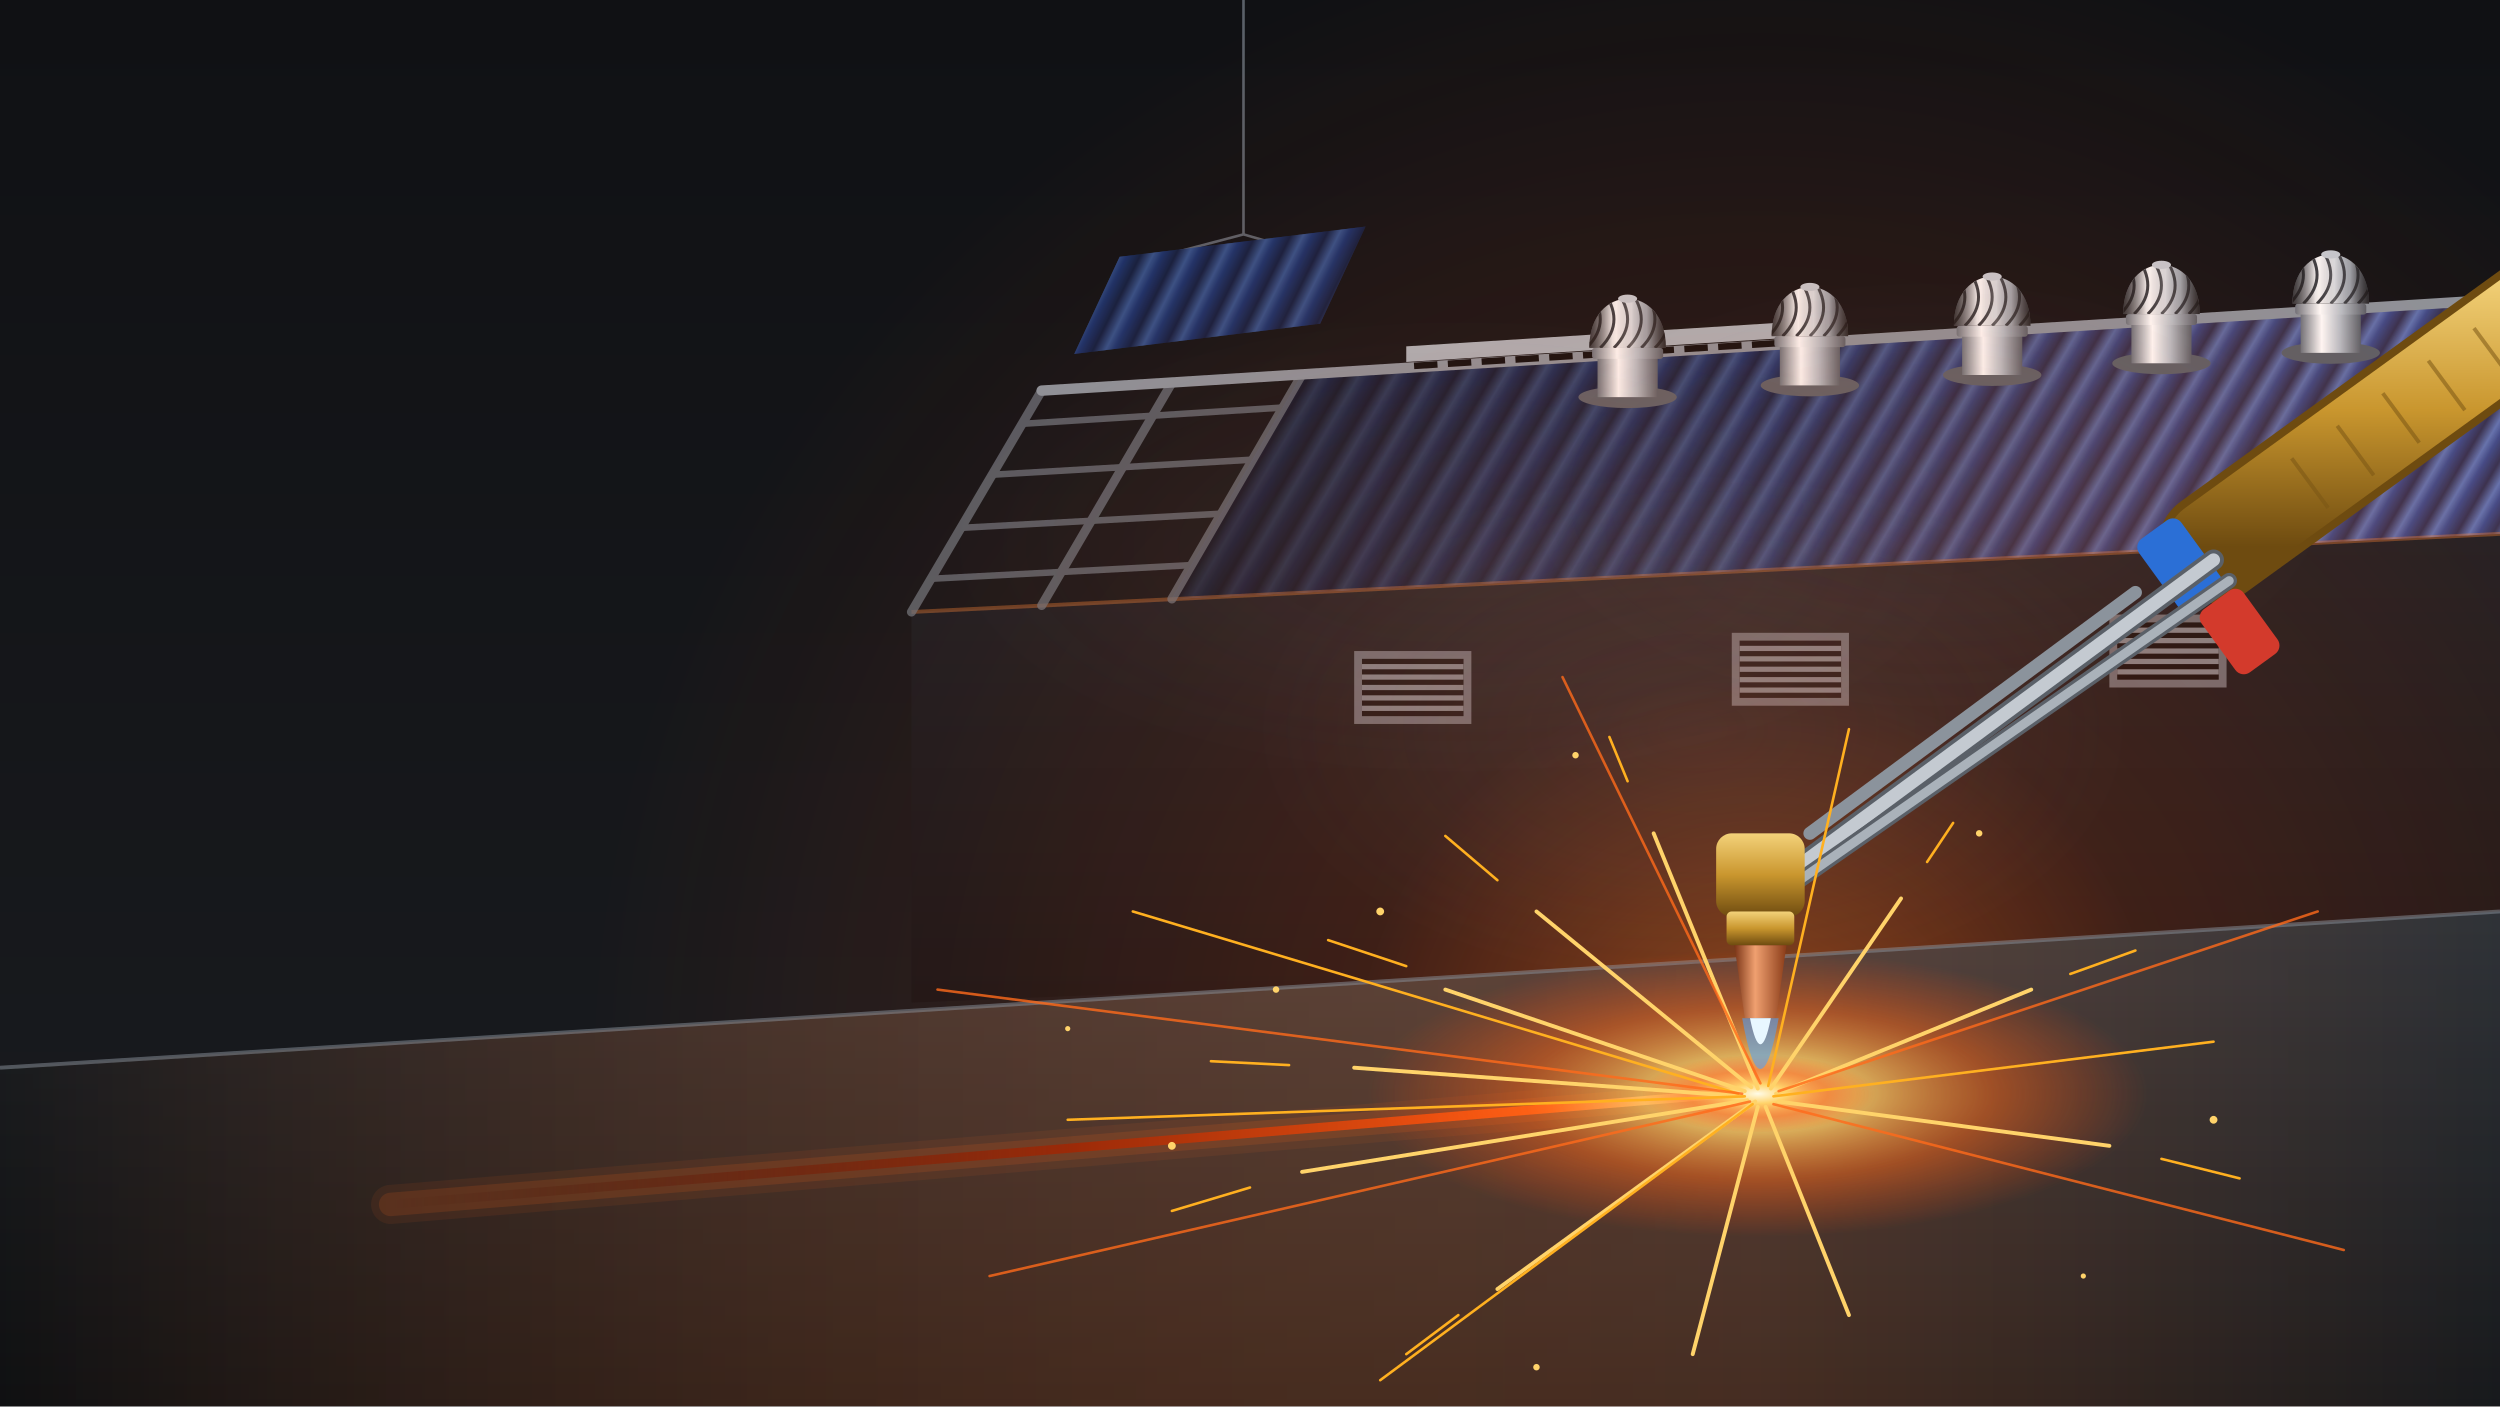
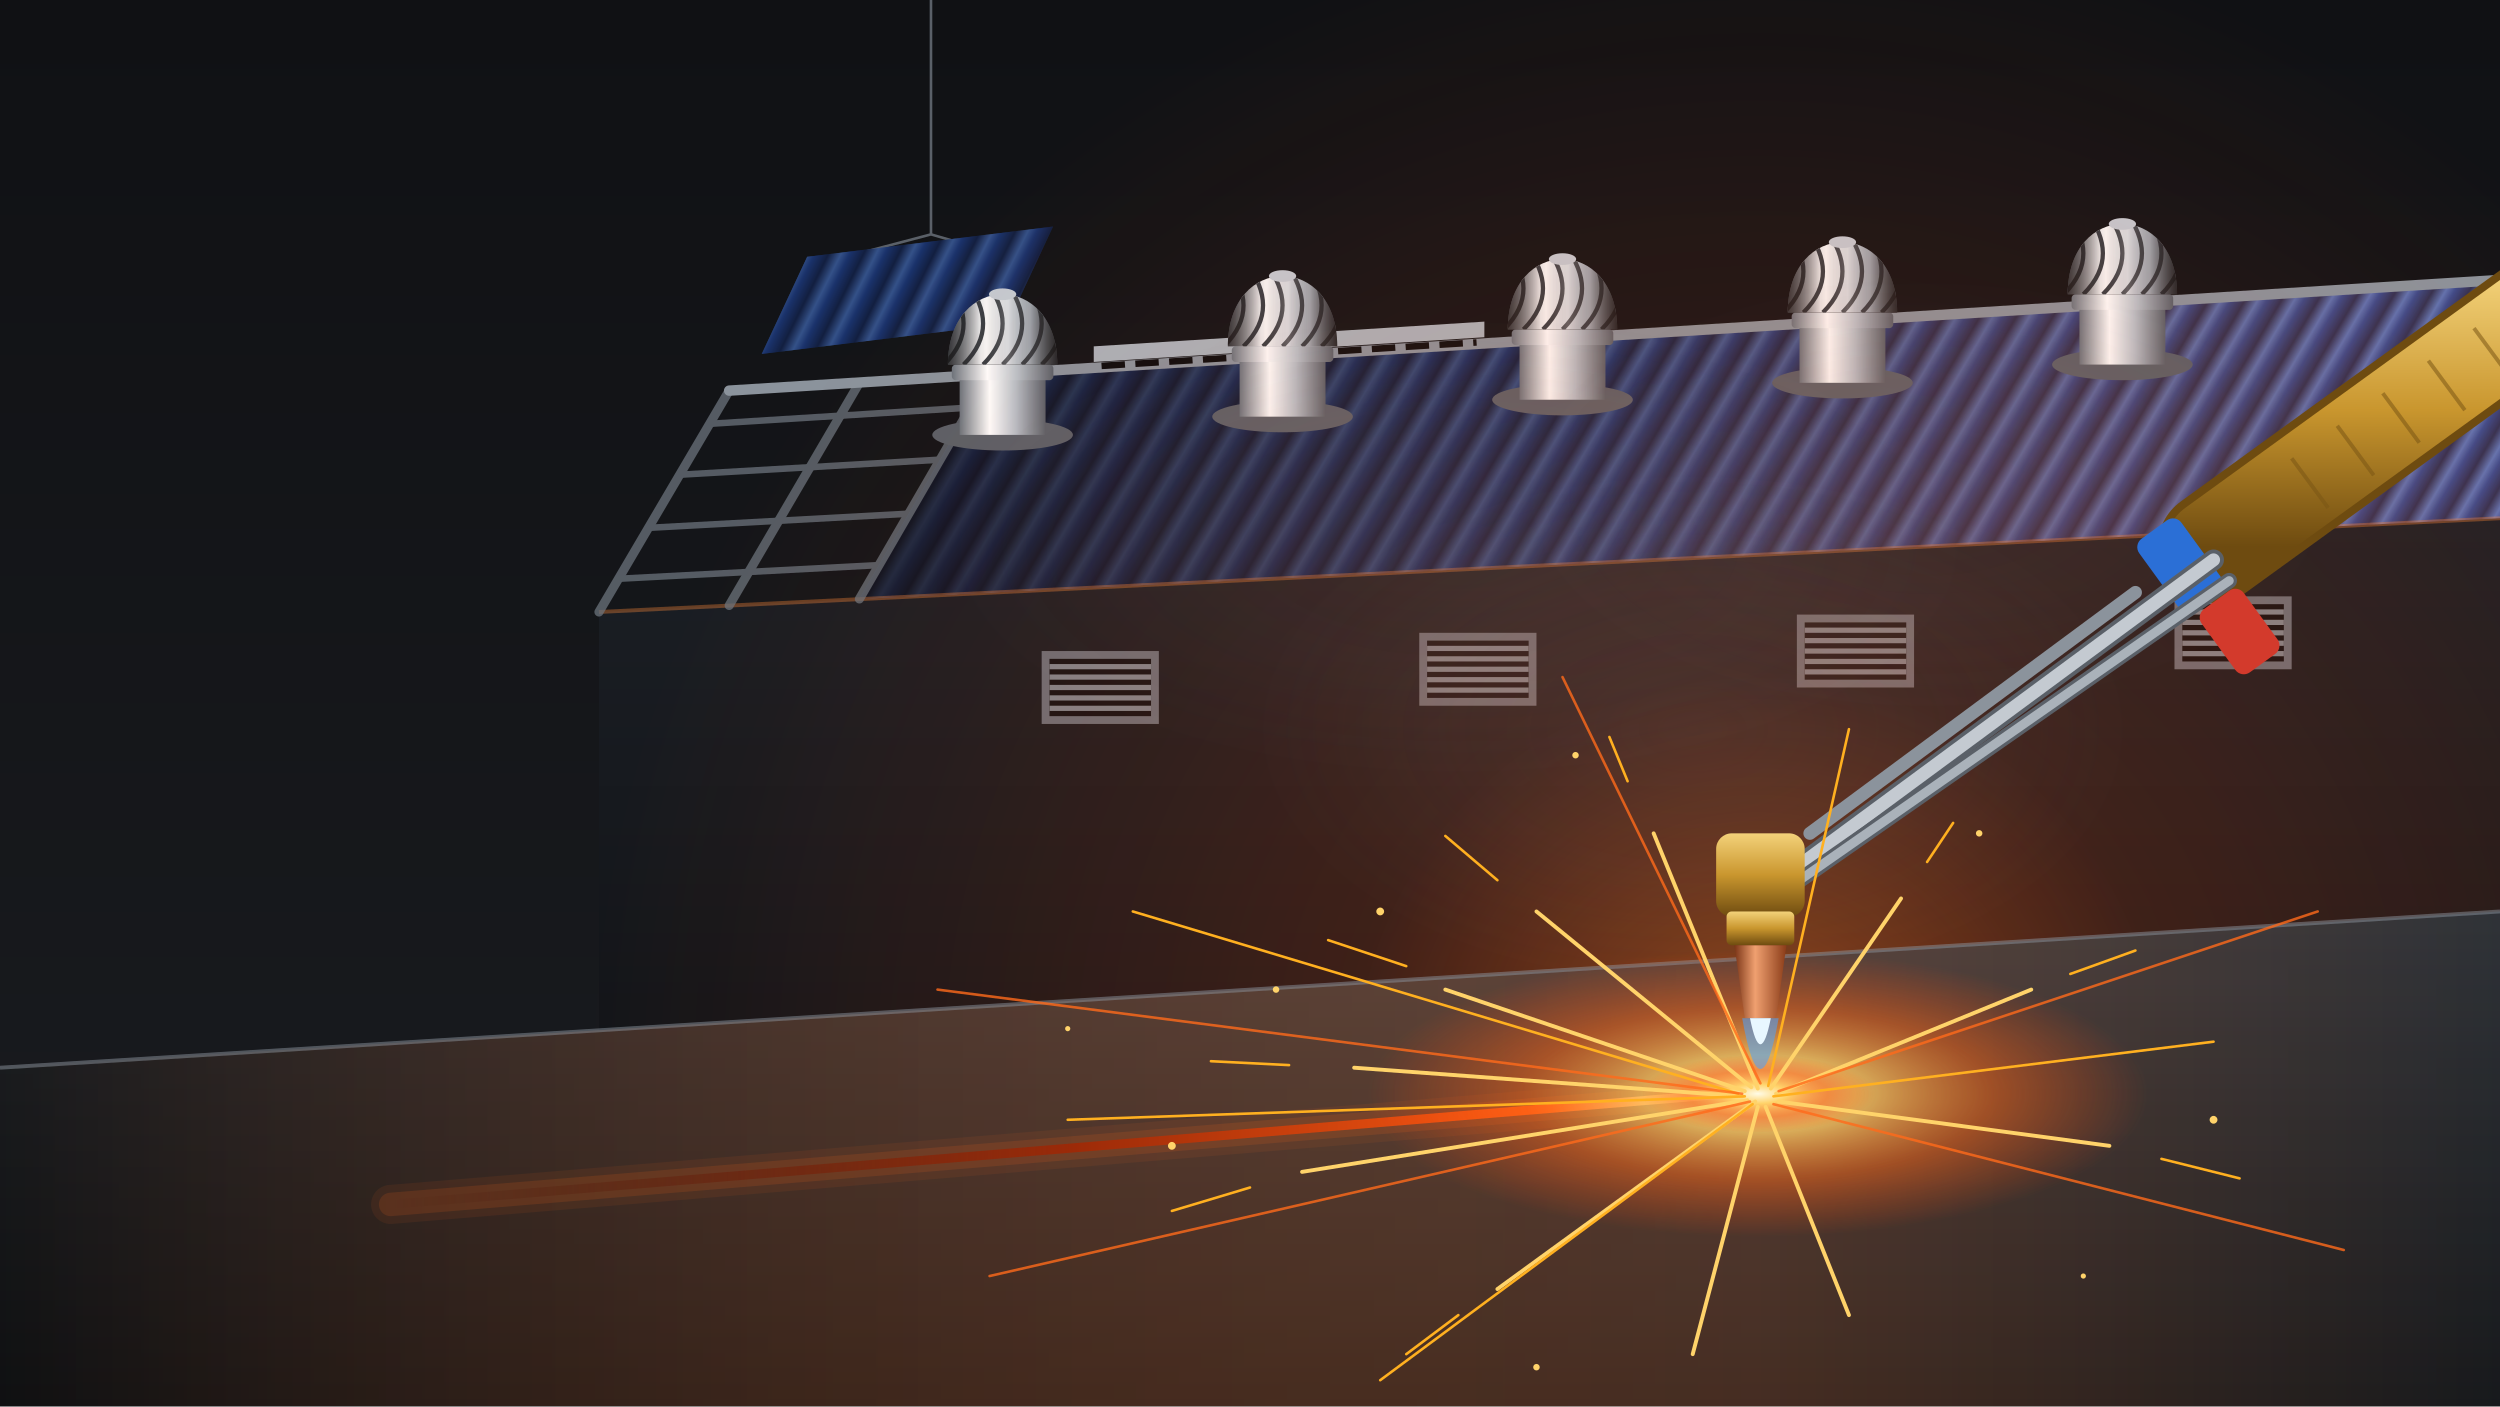
<svg xmlns="http://www.w3.org/2000/svg" viewBox="0 0 1920 1080" width="1920" height="1080">
  <style>
  .vanes{animation:turbo-spin .7s linear infinite}
  @keyframes turbo-spin{to{transform:translateX(10px)}}
  @media (prefers-reduced-motion: reduce){.vanes{animation:none}}
</style>
  <defs>
    <linearGradient id="bg" x1="0" y1="0" x2="0" y2="1">
      <stop offset="0" stop-color="#101114" />
      <stop offset="1" stop-color="#1a1c20" />
    </linearGradient>
    <radialGradient id="glow" cx="1350" cy="830" r="900" gradientUnits="userSpaceOnUse">
      <stop offset="0" stop-color="#ff7a1f" stop-opacity=".55" />
      <stop offset=".35" stop-color="#ff4d0d" stop-opacity=".18" />
      <stop offset="1" stop-color="#ff4d0d" stop-opacity="0" />
    </radialGradient>
    <radialGradient id="hot" cx=".5" cy=".5" r=".5">
      <stop offset="0" stop-color="#fffbe6" />
      <stop offset=".25" stop-color="#ffd36a" />
      <stop offset=".6" stop-color="#ff6a1a" stop-opacity=".6" />
      <stop offset="1" stop-color="#ff4d0d" stop-opacity="0" />
    </radialGradient>
    <linearGradient id="plate" x1="0" y1="0" x2="0" y2="1">
      <stop offset="0" stop-color="#3a3f46" />
      <stop offset="1" stop-color="#1c1f23" />
    </linearGradient>
    <linearGradient id="plateSheen" x1="0" y1="0" x2="1" y2="0">
      <stop offset="0" stop-color="#000" stop-opacity=".5" />
      <stop offset=".7" stop-color="#ff6a1a" stop-opacity=".18" />
      <stop offset="1" stop-color="#000" stop-opacity=".2" />
    </linearGradient>
    <linearGradient id="kerf" x1="300" y1="0" x2="1350" y2="0" gradientUnits="userSpaceOnUse">
      <stop offset="0" stop-color="#3a0d05" stop-opacity="0" />
      <stop offset=".5" stop-color="#9c2a08" />
      <stop offset=".85" stop-color="#ff5a12" />
      <stop offset="1" stop-color="#fff1b0" />
    </linearGradient>
    <linearGradient id="brass" x1="0" y1="0" x2="0" y2="1">
      <stop offset="0" stop-color="#f3d27a" />
      <stop offset=".5" stop-color="#c9962e" />
      <stop offset="1" stop-color="#6e4b10" />
    </linearGradient>
    <linearGradient id="copper" x1="0" y1="0" x2="1" y2="0">
      <stop offset="0" stop-color="#7a3416" />
      <stop offset=".4" stop-color="#f0a070" />
      <stop offset="1" stop-color="#8a3c18" />
    </linearGradient>
    <linearGradient id="rib" x1="0" y1="0" x2="1" y2="0">
      <stop offset="0" stop-color="#16295a" />
      <stop offset=".35" stop-color="#4a76c9" />
      <stop offset=".6" stop-color="#22479c" />
      <stop offset="1" stop-color="#16295a" />
    </linearGradient>
    <pattern id="roof" width="28" height="10" patternUnits="userSpaceOnUse" patternTransform="skewX(-30.5)">
      <rect width="28" height="10" fill="url(#rib)" />
    </pattern>
    <linearGradient id="roofShade" x1="0" y1="0" x2="1" y2="0">
      <stop offset="0" stop-color="#0b0c0e" stop-opacity=".75" />
      <stop offset=".45" stop-color="#0b0c0e" stop-opacity=".35" />
      <stop offset="1" stop-color="#ff6a1a" stop-opacity=".12" />
    </linearGradient>
    <linearGradient id="wall" x1="0" y1="0" x2="0" y2="1">
      <stop offset="0" stop-color="#1b1f25" />
      <stop offset="1" stop-color="#121418" />
    </linearGradient>
    <linearGradient id="tsteel" x1="0" y1="0" x2="1" y2="0">
      <stop offset="0" stop-color="#6b737c" />
      <stop offset=".35" stop-color="#ffffff" />
      <stop offset=".65" stop-color="#b8c0c8" />
      <stop offset="1" stop-color="#5a6068" />
    </linearGradient>
    <clipPath id="domeClip">
      <path d="M-28 -36 C-28 -84 28 -84 28 -36 Z" />
    </clipPath>
    <linearGradient id="domeShade" x1="0" y1="0" x2="1" y2="0">
      <stop offset="0" stop-color="#000" stop-opacity=".55" />
      <stop offset=".3" stop-color="#000" stop-opacity="0" />
      <stop offset=".55" stop-color="#fff" stop-opacity=".18" />
      <stop offset=".75" stop-color="#000" stop-opacity="0" />
      <stop offset="1" stop-color="#000" stop-opacity=".6" />
    </linearGradient>
    <g id="turbo">
      <ellipse cx="0" cy="0" rx="36" ry="8" fill="#5a6068" />
      <rect x="-22" y="-30" width="44" height="30" fill="url(#tsteel)" />
      <rect x="-26" y="-36" width="52" height="8" rx="2" fill="url(#tsteel)" />
      <path d="M-28 -36 C-28 -84 28 -84 28 -36 Z" fill="url(#tsteel)" />
      <g clip-path="url(#domeClip)">
        <g class="vanes" fill="none" stroke="#3a3f45" stroke-width="2.2">
          <path d="M-70 -36 C-56 -50 -58 -64 -68 -78M-60 -36 C-46 -50 -48 -64 -58 -78M-50 -36 C-36 -50 -38 -64 -48 -78M-40 -36 C-26 -50 -28 -64 -38 -78M-30 -36 C-16 -50 -18 -64 -28 -78M-20 -36 C-6 -50 -8 -64 -18 -78M-10 -36 C4 -50 2 -64 -8 -78M0 -36 C14 -50 12 -64 2 -78M10 -36 C24 -50 22 -64 12 -78M20 -36 C34 -50 32 -64 22 -78M30 -36 C44 -50 42 -64 32 -78M40 -36 C54 -50 52 -64 42 -78" />
        </g>
      </g>
      <path d="M-28 -36 C-28 -84 28 -84 28 -36 Z" fill="url(#domeShade)" />
      <ellipse cx="0" cy="-72" rx="7" ry="3" fill="#c4cad1" />
    </g>
    <g id="louver">
      <rect width="90" height="56" fill="#8b939c" />
      <rect x="6" y="6" width="78" height="44" fill="#0b0c0e" />
      <path d="M6 12H84M6 20H84M6 28H84M6 36H84M6 44H84" stroke="#aab2ba" stroke-width="4" />
    </g>
    <radialGradient id="smoke">
      <stop offset="0" stop-color="#8b939c" />
      <stop offset=".55" stop-color="#8b939c" stop-opacity=".55" />
      <stop offset="1" stop-color="#8b939c" stop-opacity="0" />
    </radialGradient>
  </defs>
  <rect width="1920" height="1080" fill="url(#bg)" />
-   <g>
-     <path d="M700 470 L1920 410 L1920 720 L700 770 Z" fill="url(#wall)" />
+   <g transform="translate(-240 0)">
+     <path d="M700 470 L2160 398 L2160 760 L700 810 Z" fill="url(#wall)" />
    <use href="#louver" transform="translate(1040 500)" opacity=".7" />
    <use href="#louver" transform="translate(1330 486)" opacity=".7" />
    <use href="#louver" transform="translate(1620 472)" opacity=".7" />
-     <path d="M1000 287.5 L1920 230 L1920 410 L900 460 Z" fill="url(#roof)" />
-     <path d="M1000 287.5 L1920 230 L1920 410 L900 460 Z" fill="url(#roofShade)" />
-     <path d="M700 470 L1920 410" stroke="#ff8a3a" stroke-opacity=".35" stroke-width="3" />
+     <use href="#louver" transform="translate(1910 458)" opacity=".7" />
+     <path d="M1000 287.5 L2160 215 L2160 398 L900 460 Z" fill="url(#roof)" />
+     <path d="M1000 287.5 L2160 215 L2160 398 L900 460 Z" fill="url(#roofShade)" />
+     <path d="M700 470 L2160 398" stroke="#ff8a3a" stroke-opacity=".35" stroke-width="3" />
    <g stroke="#6b737c" stroke-linecap="round" opacity=".75">
      <path d="M800 300 L700 470M900 294 L800 465M1000 287.5 L900 460" stroke-width="7" />
      <path d="M785 325.5 L985 313M762 364.6 L962 353M738 405.4 L938 394.5M715 444.5 L915 434" stroke-width="5" />
    </g>
    <path d="M955 0 V180" stroke="#5a6068" stroke-width="2" />
    <path d="M955 180 L860 205M955 180 L1010 196" stroke="#5a6068" stroke-width="2" />
    <g transform="translate(820 200) rotate(-4)">
      <path d="M40 0 L230 -10 L190 62 L0 72 Z" fill="url(#roof)" />
      <path d="M40 0 L230 -10 L190 62 L0 72 Z" fill="#0b0c0e" opacity=".35" />
    </g>
-     <path d="M800 300 L1920 230" stroke="#8b939c" stroke-width="8" stroke-linecap="round" />
+     <path d="M800 300 L2160 215" stroke="#8b939c" stroke-width="8" stroke-linecap="round" />
    <path d="M1080 278 L1380 259 L1380 247 L1080 266 Z" fill="#aab2ba" />
    <path d="M1086 281 L1374 263" stroke="#0b0c0e" stroke-width="5" stroke-dasharray="18 8" />
-     <use href="#turbo" transform="translate(1250 305) scale(1.05)" />
-     <use href="#turbo" transform="translate(1390 296) scale(1.05)" />
-     <use href="#turbo" transform="translate(1530 288) scale(1.05)" />
-     <use href="#turbo" transform="translate(1660 279) scale(1.05)" />
-     <use href="#turbo" transform="translate(1790 271) scale(1.05)" />
+     <use href="#turbo" transform="translate(1010 334) scale(1.5)" />
+     <use href="#turbo" transform="translate(1225 320) scale(1.5)" />
+     <use href="#turbo" transform="translate(1440 307) scale(1.5)" />
+     <use href="#turbo" transform="translate(1655 294) scale(1.5)" />
+     <use href="#turbo" transform="translate(1870 280) scale(1.5)" />
  </g>
  <rect width="1920" height="1080" fill="url(#glow)" />
  <g fill="url(#smoke)">
    <ellipse cx="1300" cy="560" rx="340" ry="200" opacity=".10" />
    <ellipse cx="1120" cy="420" rx="400" ry="180" opacity=".07" />
    <ellipse cx="1480" cy="380" rx="320" ry="170" opacity=".06" />
  </g>
  <path d="M0 820 L1920 700 L1920 1080 L0 1080 Z" fill="url(#plate)" />
  <path d="M0 820 L1920 700 L1920 1080 L0 1080 Z" fill="url(#plateSheen)" />
  <path d="M0 820 L1920 700" stroke="#8b939c" stroke-opacity=".5" stroke-width="3" />
  <path d="M300 925 L1350 838" stroke="#ff6a1a" stroke-width="30" stroke-opacity=".08" stroke-linecap="round" />
  <path d="M300 925 L1350 838" stroke="#ff6a1a" stroke-width="18" stroke-opacity=".14" stroke-linecap="round" />
  <path d="M300 925 L1350 838" stroke="url(#kerf)" stroke-width="7" stroke-linecap="round" />
  <ellipse cx="1350" cy="840" rx="300" ry="110" fill="url(#hot)" opacity=".8" />
  <ellipse cx="1350" cy="840" rx="90" ry="30" fill="url(#hot)" />
  <g>
    <path d="M1700 420 L1990 210" stroke="#6e4b10" stroke-width="86" stroke-linecap="round" />
    <path d="M1700 420 L1990 210" stroke="url(#brass)" stroke-width="74" stroke-linecap="round" />
    <g stroke="#7a5514" stroke-width="3" opacity=".55">
      <path d="M1760 352l28 38M1795 327l28 38M1830 302l28 38M1865 277l28 38M1900 252l28 38" />
    </g>
    <rect x="1655" y="400" width="40" height="70" rx="8" fill="#2b6fd6" transform="rotate(-36 1675 435)" />
    <rect x="1700" y="455" width="40" height="60" rx="8" fill="#d33a2c" transform="rotate(-36 1720 485)" />
    <g stroke-linecap="round">
      <path d="M1372 672 L1700 430" stroke="#5a6068" stroke-width="16" />
      <path d="M1372 672 L1700 430" stroke="#c4cad1" stroke-width="10" />
      <path d="M1362 690 L1712 446" stroke="#5a6068" stroke-width="12" />
      <path d="M1362 690 L1712 446" stroke="#aab2ba" stroke-width="7" />
      <path d="M1390 640 L1640 455" stroke="#8b939c" stroke-width="10" />
    </g>
    <rect x="1318" y="640" width="68" height="64" rx="12" fill="url(#brass)" />
    <rect x="1326" y="700" width="52" height="26" rx="4" fill="url(#brass)" />
    <path d="M1332 726 L1372 726 L1364 782 L1340 782 Z" fill="url(#copper)" />
  </g>
  <path d="M1338 782 Q1352 860 1366 782 Z" fill="#4aa3ff" opacity=".55" />
  <path d="M1344 782 Q1352 822 1360 782 Z" fill="#e8f7ff" />
  <g stroke-linecap="round" fill="none">
    <g stroke="#ffd36a" stroke-width="3">
      <path d="M1340 838 L1110 760" />
      <path d="M1345 835 L1180 700" />
      <path d="M1350 836 L1270 640" />
      <path d="M1338 842 L1040 820" />
      <path d="M1342 845 L1000 900" />
      <path d="M1348 846 L1150 990" />
      <path d="M1360 836 L1460 690" />
      <path d="M1364 840 L1560 760" />
      <path d="M1366 846 L1620 880" />
      <path d="M1356 850 L1420 1010" />
      <path d="M1350 850 L1300 1040" />
    </g>
    <g stroke="#ffb020" stroke-width="2">
      <path d="M1080 742 L1020 722" />
      <path d="M1150 676 L1110 642" />
      <path d="M1250 600 L1236 566" />
      <path d="M990 818 L930 815" />
      <path d="M960 912 L900 930" />
      <path d="M1120 1010 L1080 1040" />
      <path d="M1480 662 L1500 632" />
      <path d="M1590 748 L1640 730" />
      <path d="M1660 890 L1720 905" />
      <path d="M1335 840 L870 700" />
      <path d="M1340 842 L820 860" />
      <path d="M1346 848 L1060 1060" />
      <path d="M1362 842 L1700 800" />
      <path d="M1358 834 L1420 560" />
    </g>
    <g stroke="#ff6a1a" stroke-width="2" opacity=".8">
      <path d="M1338 840 L720 760" />
      <path d="M1344 846 L760 980" />
      <path d="M1352 832 L1200 520" />
      <path d="M1366 838 L1780 700" />
      <path d="M1362 848 L1800 960" />
    </g>
    <g fill="#ffd36a" stroke="none">
      <circle cx="1060" cy="700" r="3" />
      <circle cx="980" cy="760" r="2.5" />
      <circle cx="1210" cy="580" r="2.5" />
      <circle cx="900" cy="880" r="3" />
      <circle cx="1520" cy="640" r="2.5" />
      <circle cx="1700" cy="860" r="3" />
      <circle cx="1180" cy="1050" r="2.5" />
      <circle cx="1600" cy="980" r="2" />
      <circle cx="820" cy="790" r="2" />
    </g>
  </g>
</svg>
